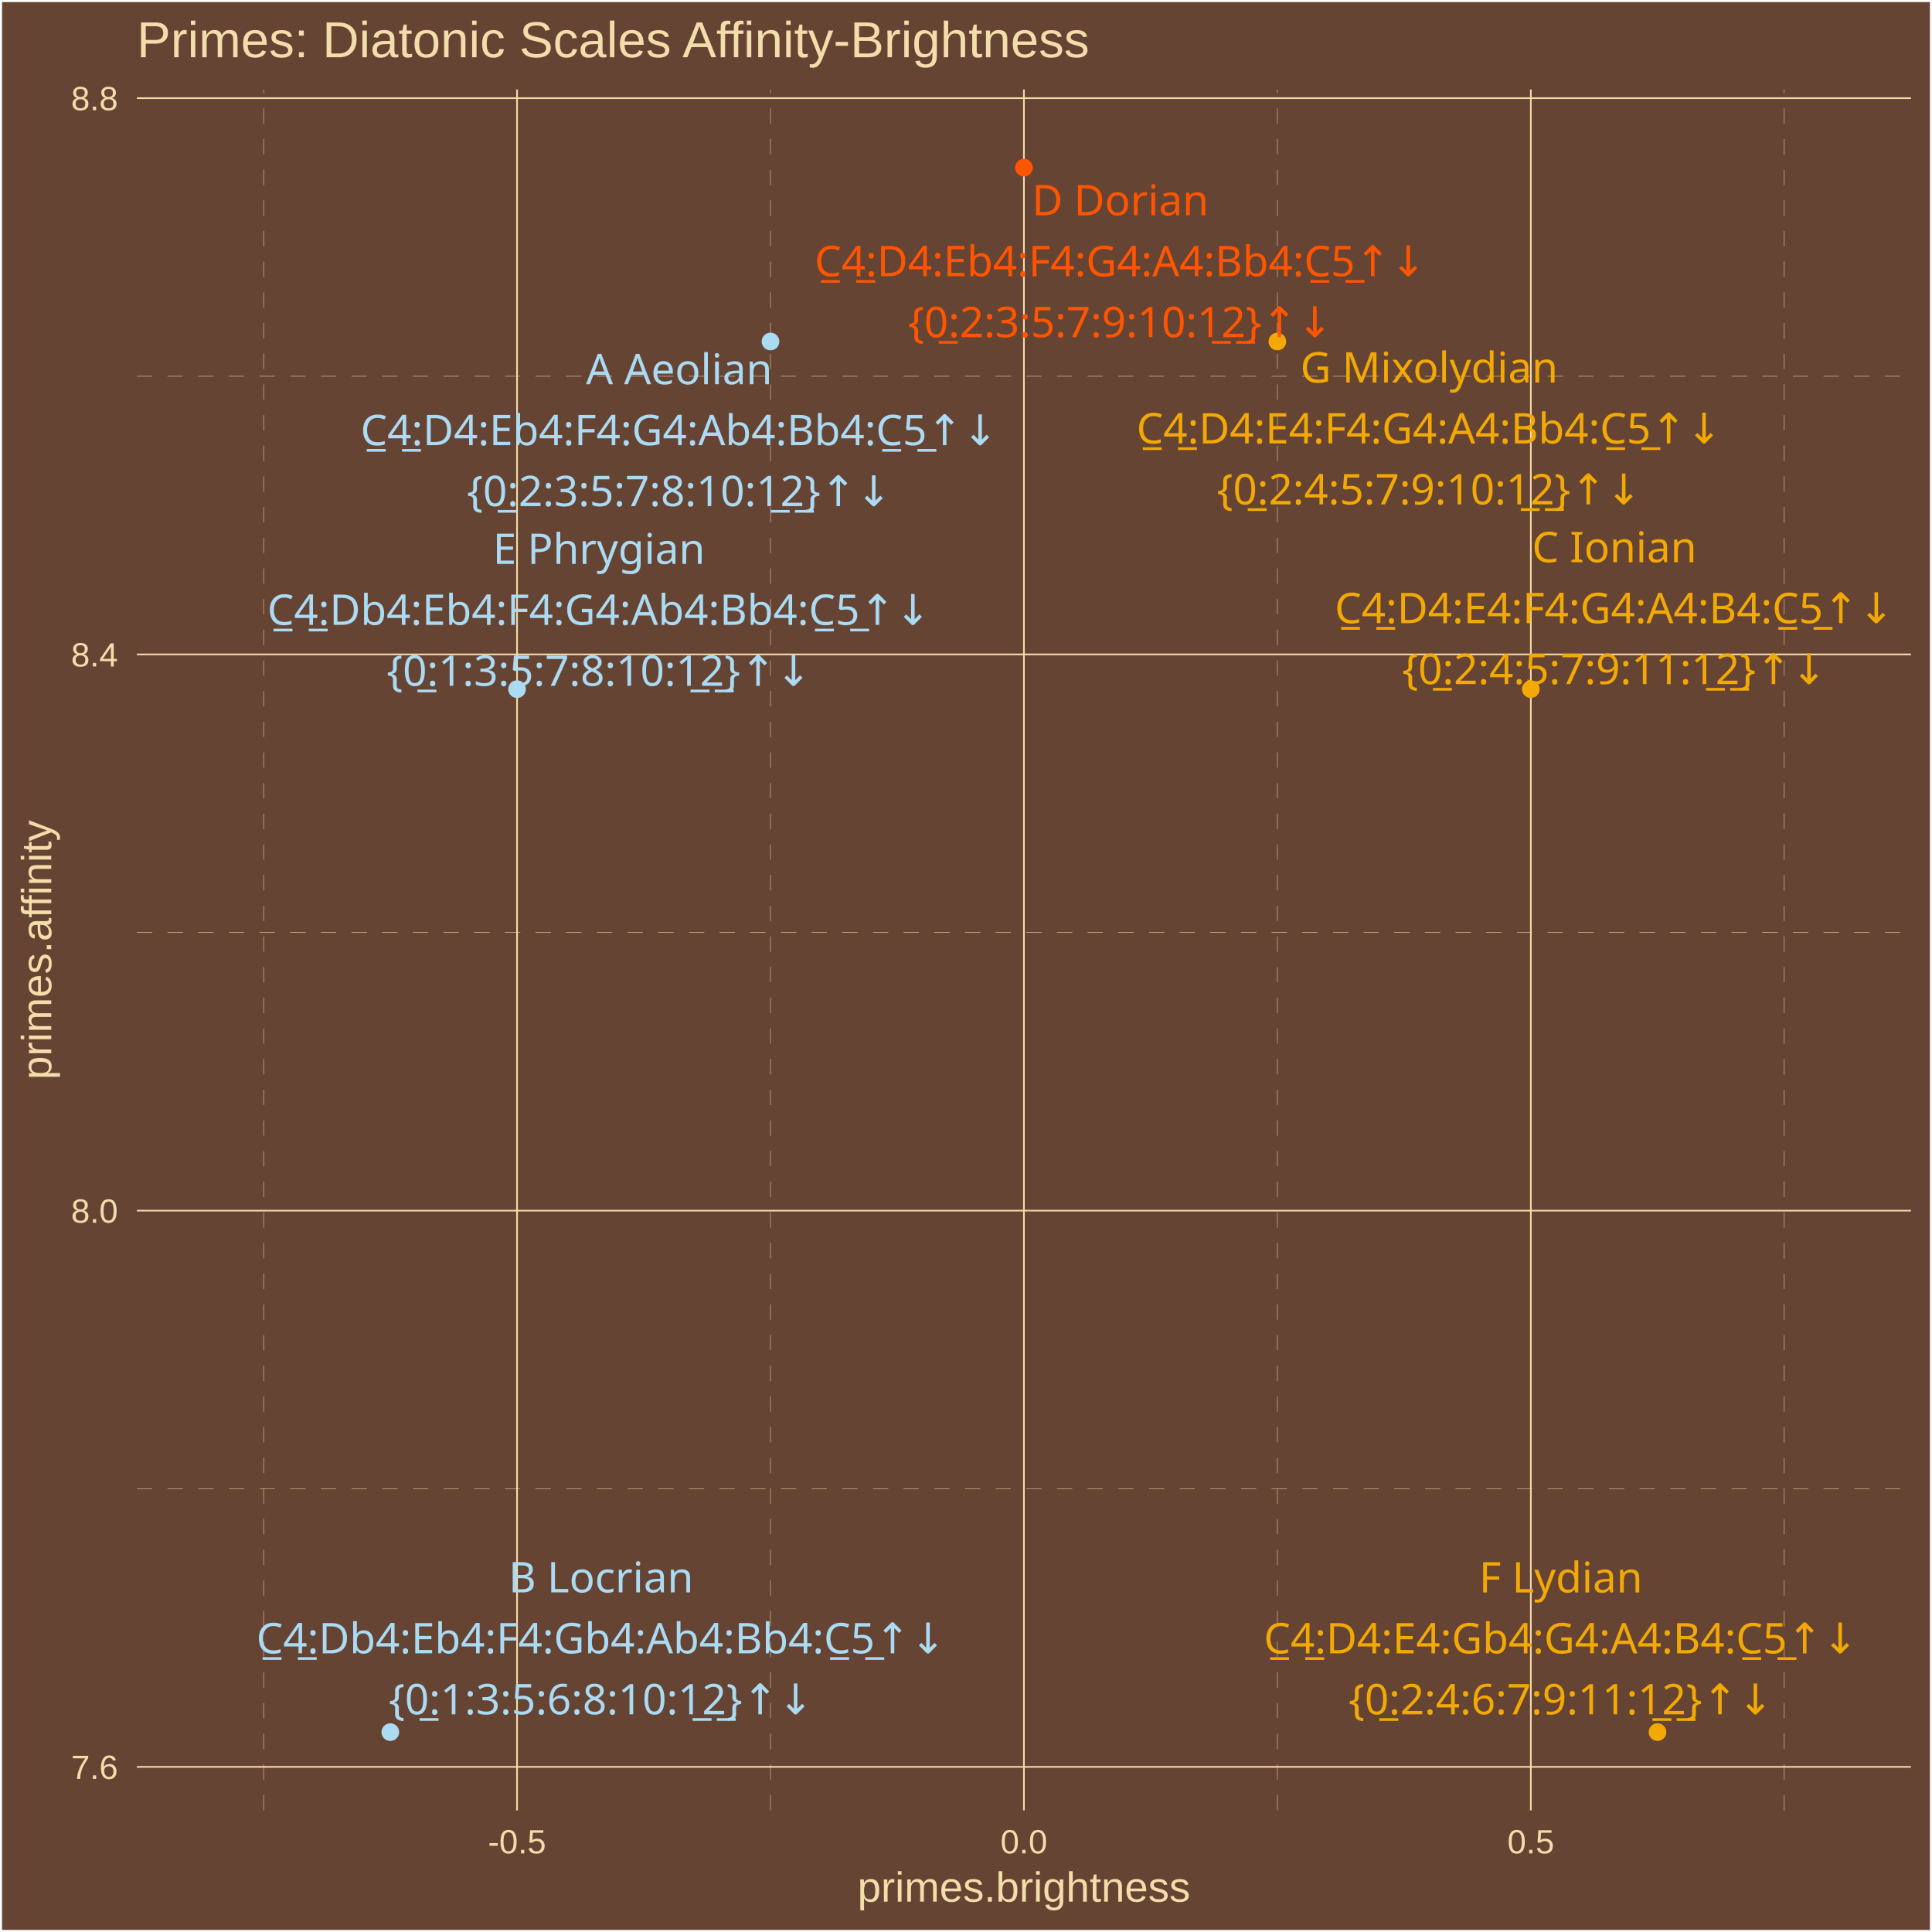
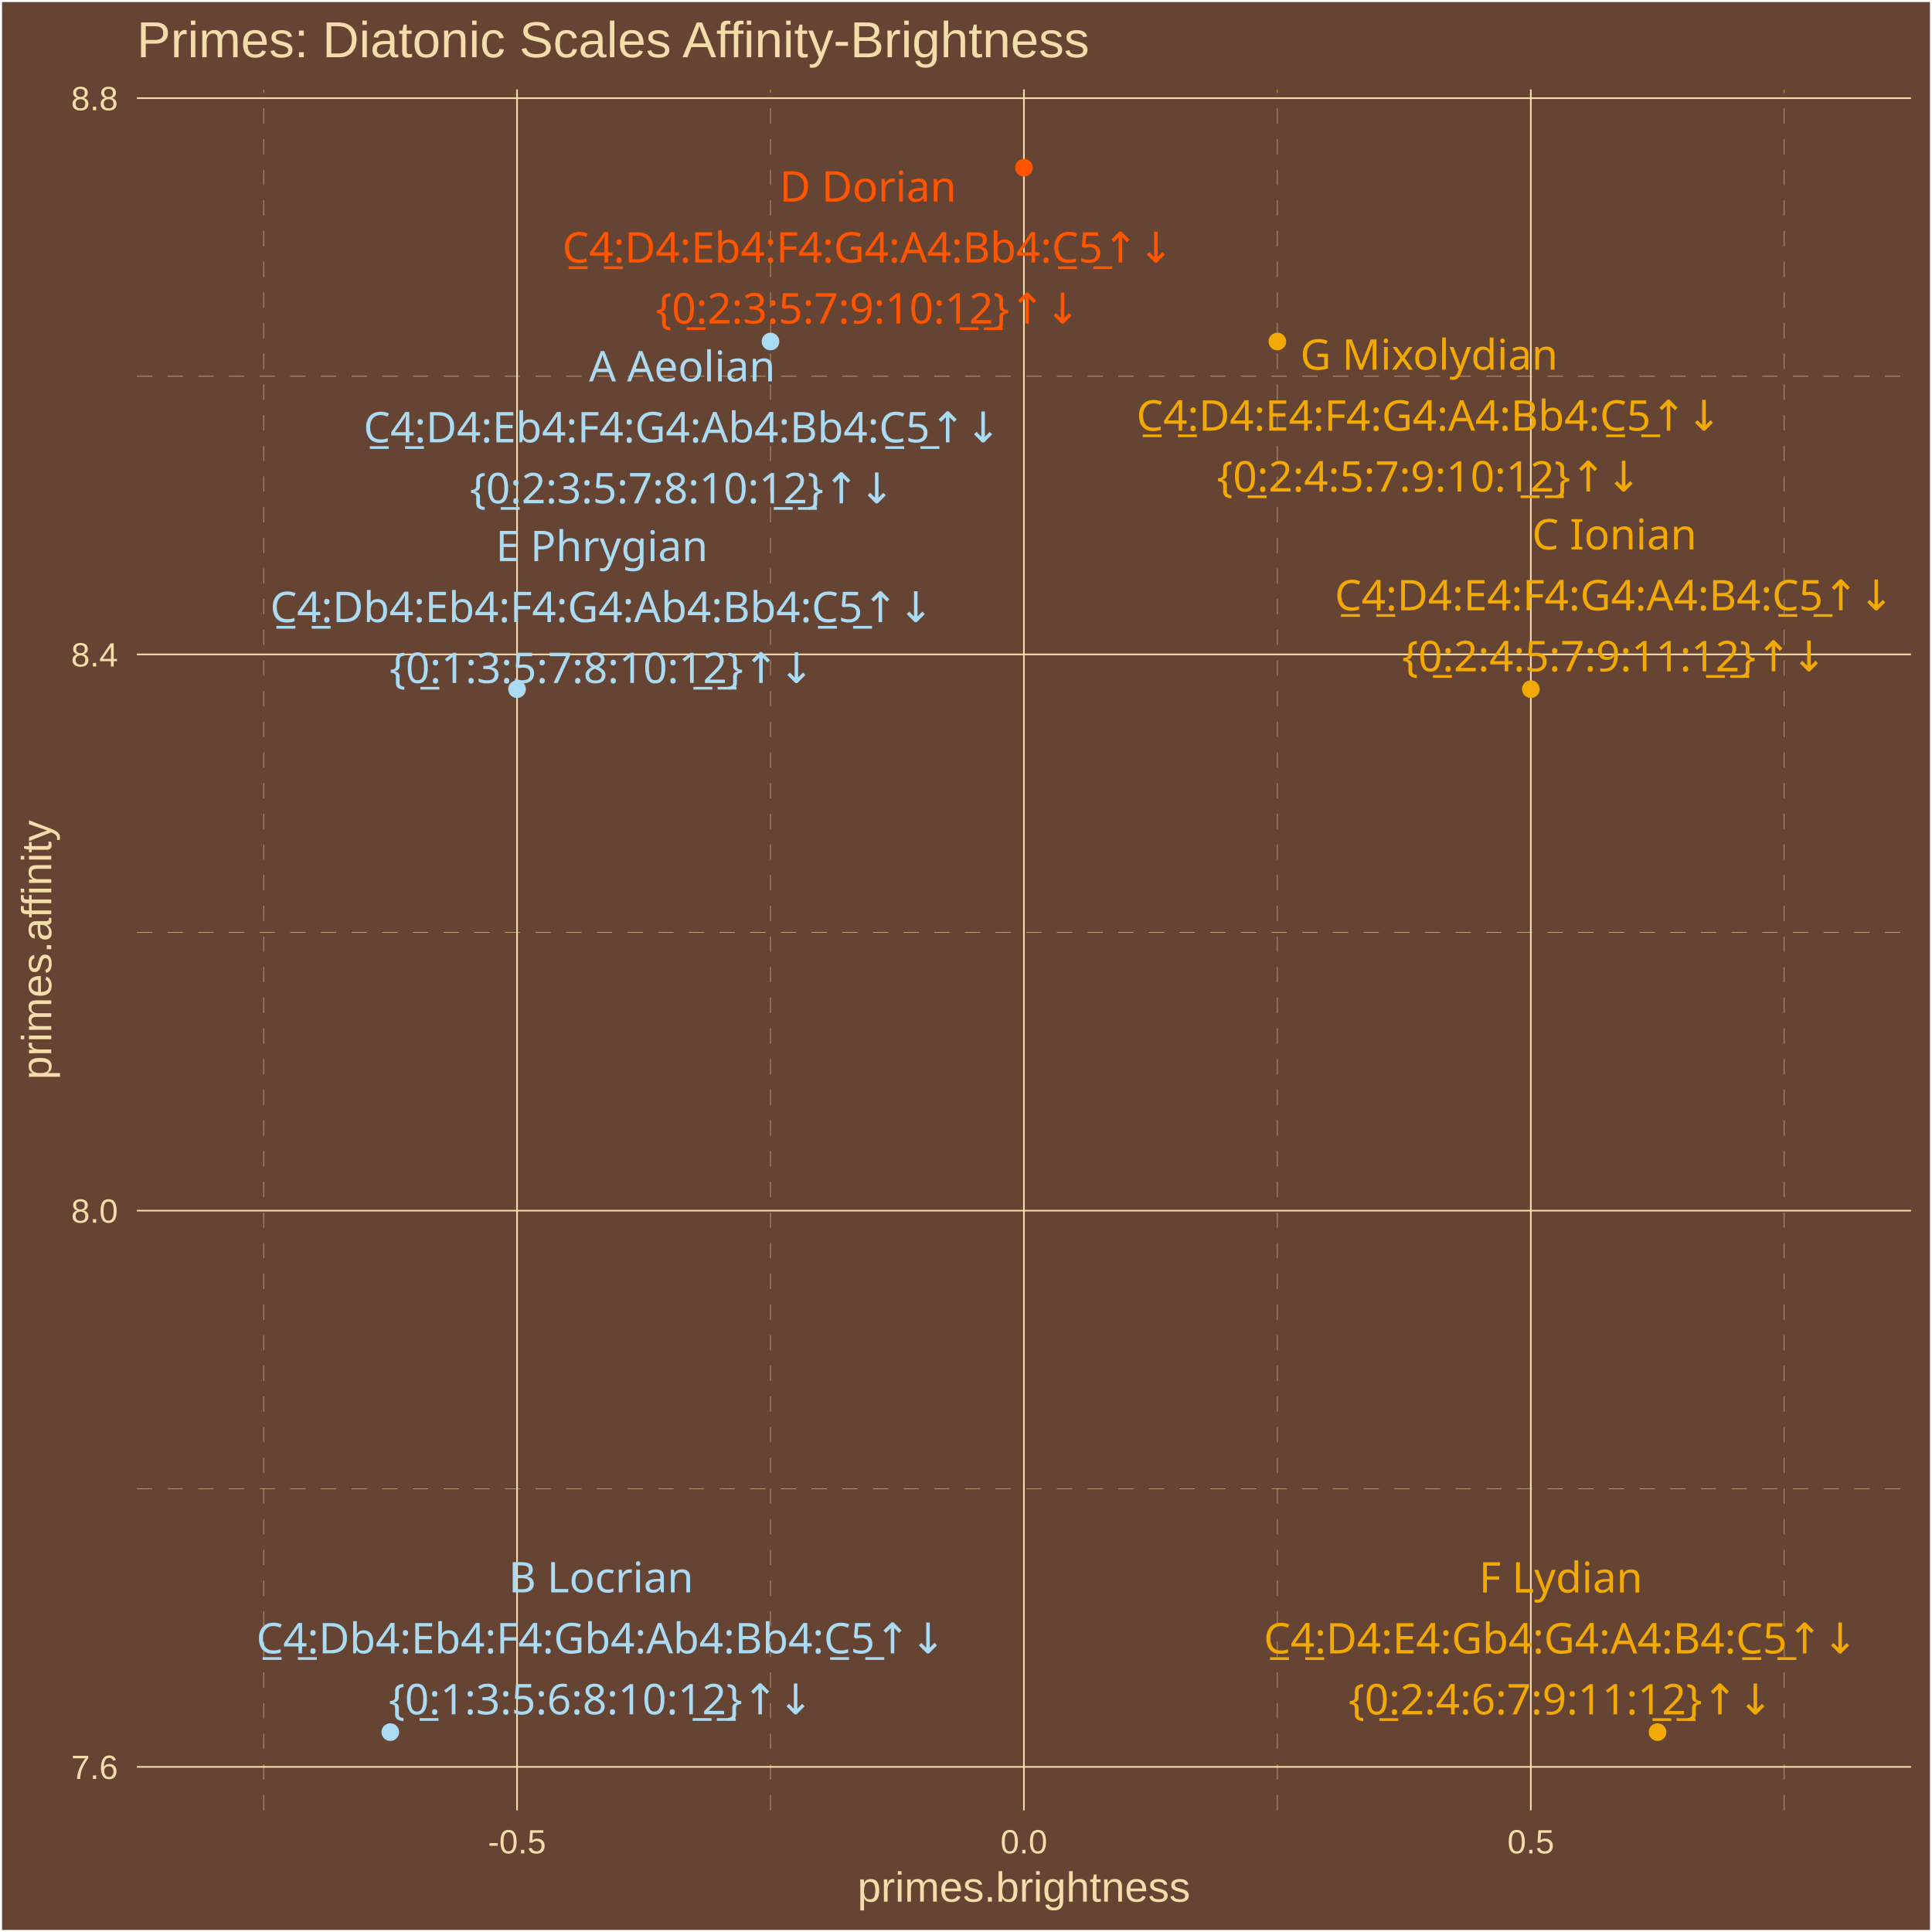
<svg xmlns="http://www.w3.org/2000/svg" class="svglite" width="504.00pt" height="504.00pt" viewBox="0 0 504.00 504.00">
  <defs>
    <style type="text/css">
    .svglite line, .svglite polyline, .svglite polygon, .svglite path, .svglite rect, .svglite circle {
      fill: none;
      stroke: #000000;
      stroke-linecap: round;
      stroke-linejoin: round;
      stroke-miterlimit: 10.00;
    }
    .svglite text {
      white-space: pre;
    }
  </style>
  </defs>
  <rect width="100%" height="100%" style="stroke: none; fill: #664433;" />
  <defs>
    <clipPath id="cpMC4wMHw1MDQuMDB8MC4wMHw1MDQuMDA=">
      <rect x="0.00" y="0.00" width="504.00" height="504.00" />
    </clipPath>
  </defs>
  <g clip-path="url(#cpMC4wMHw1MDQuMDB8MC4wMHw1MDQuMDA=)">
    <rect x="0.00" y="-0" width="504.00" height="504.00" style="stroke-width: 1.07; stroke: #FFFFFF; fill: #664433;" />
  </g>
  <defs>
    <clipPath id="cpMzUuNzF8NDk4LjUyfDIzLjM0fDQ3Mi4yNw==">
      <rect x="35.71" y="23.34" width="462.81" height="448.93" />
    </clipPath>
  </defs>
  <g clip-path="url(#cpMzUuNzF8NDk4LjUyfDIzLjM0fDQ3Mi4yNw==)">
    <rect x="35.71" y="23.34" width="462.81" height="448.93" style="stroke-width: 1.07; stroke: none; fill: #664433;" />
    <polyline points="35.71,388.38 498.52,388.38 " style="stroke-width: 0.11; stroke: #F3DDAB; stroke-dasharray: 4.00,4.00; stroke-linecap: butt;" />
    <polyline points="35.71,243.27 498.52,243.27 " style="stroke-width: 0.11; stroke: #F3DDAB; stroke-dasharray: 4.00,4.00; stroke-linecap: butt;" />
    <polyline points="35.71,98.16 498.52,98.16 " style="stroke-width: 0.11; stroke: #F3DDAB; stroke-dasharray: 4.00,4.00; stroke-linecap: butt;" />
    <polyline points="68.77,472.27 68.77,23.34 " style="stroke-width: 0.11; stroke: #F3DDAB; stroke-dasharray: 4.00,4.00; stroke-linecap: butt;" />
    <polyline points="201.00,472.27 201.00,23.34 " style="stroke-width: 0.11; stroke: #F3DDAB; stroke-dasharray: 4.00,4.00; stroke-linecap: butt;" />
    <polyline points="333.23,472.27 333.23,23.34 " style="stroke-width: 0.11; stroke: #F3DDAB; stroke-dasharray: 4.00,4.00; stroke-linecap: butt;" />
    <polyline points="465.46,472.27 465.46,23.34 " style="stroke-width: 0.11; stroke: #F3DDAB; stroke-dasharray: 4.00,4.00; stroke-linecap: butt;" />
    <polyline points="35.71,460.93 498.52,460.93 " style="stroke-width: 0.43; stroke: #F3DDAB; stroke-linecap: butt;" />
    <polyline points="35.71,315.82 498.52,315.82 " style="stroke-width: 0.43; stroke: #F3DDAB; stroke-linecap: butt;" />
    <polyline points="35.71,170.71 498.52,170.71 " style="stroke-width: 0.43; stroke: #F3DDAB; stroke-linecap: butt;" />
    <polyline points="35.71,25.60 498.52,25.60 " style="stroke-width: 0.43; stroke: #F3DDAB; stroke-linecap: butt;" />
    <polyline points="134.88,472.27 134.88,23.34 " style="stroke-width: 0.43; stroke: #F3DDAB; stroke-linecap: butt;" />
    <polyline points="267.11,472.27 267.11,23.34 " style="stroke-width: 0.43; stroke: #F3DDAB; stroke-linecap: butt;" />
    <polyline points="399.35,472.27 399.35,23.34 " style="stroke-width: 0.43; stroke: #F3DDAB; stroke-linecap: butt;" />
    <circle cx="101.82" cy="451.86" r="1.95" style="stroke-width: 0.71; stroke: #ABDAF3; fill: #ABDAF3;" />
    <circle cx="134.88" cy="179.78" r="1.95" style="stroke-width: 0.71; stroke: #ABDAF3; fill: #ABDAF3;" />
    <circle cx="201.00" cy="89.09" r="1.95" style="stroke-width: 0.71; stroke: #ABDAF3; fill: #ABDAF3;" />
    <circle cx="267.11" cy="43.74" r="1.95" style="stroke-width: 0.71; stroke: #FF5500; fill: #FF5500;" />
    <circle cx="333.23" cy="89.09" r="1.95" style="stroke-width: 0.71; stroke: #F3A904; fill: #F3A904;" />
    <circle cx="399.35" cy="179.78" r="1.95" style="stroke-width: 0.71; stroke: #F3A904; fill: #F3A904;" />
    <circle cx="432.40" cy="451.86" r="1.95" style="stroke-width: 0.71; stroke: #F3A904; fill: #F3A904;" />
    <text x="156.79" y="415.41" text-anchor="middle" style="font-size: 11.04px;fill: #ABDAF3; font-family: &quot;Arial Unicode MS&quot;;" textLength="46.60px" lengthAdjust="spacingAndGlyphs">B Locrian</text>
    <text x="156.79" y="431.31" text-anchor="middle" style="font-size: 11.04px;fill: #ABDAF3; font-family: &quot;Arial Unicode MS&quot;;" textLength="178.23px" lengthAdjust="spacingAndGlyphs">C̲4̲:Db4:Eb4:F4:Gb4:Ab4:Bb4:C̲5̲↑↓</text>
    <text x="156.79" y="447.21" text-anchor="middle" style="font-size: 11.04px;fill: #ABDAF3; font-family: &quot;Arial Unicode MS&quot;;" textLength="105.91px" lengthAdjust="spacingAndGlyphs">{0̲:1:3:5:6:8:10:1̲2̲}↑↓</text>
-     <text x="156.24" y="147.11" text-anchor="middle" style="font-size: 11.04px;fill: #ABDAF3; font-family: &quot;Arial Unicode MS&quot;;" textLength="53.96px" lengthAdjust="spacingAndGlyphs">E Phrygian</text>
-     <text x="156.24" y="163.01" text-anchor="middle" style="font-size: 11.04px;fill: #ABDAF3; font-family: &quot;Arial Unicode MS&quot;;" textLength="172.09px" lengthAdjust="spacingAndGlyphs">C̲4̲:Db4:Eb4:F4:G4:Ab4:Bb4:C̲5̲↑↓</text>
-     <text x="156.24" y="178.91" text-anchor="middle" style="font-size: 11.04px;fill: #ABDAF3; font-family: &quot;Arial Unicode MS&quot;;" textLength="105.91px" lengthAdjust="spacingAndGlyphs">{0̲:1:3:5:7:8:10:1̲2̲}↑↓</text>
-     <text x="177.17" y="100.24" text-anchor="middle" style="font-size: 11.04px;fill: #ABDAF3; font-family: &quot;Arial Unicode MS&quot;;" textLength="47.22px" lengthAdjust="spacingAndGlyphs">A Aeolian</text>
-     <text x="177.17" y="116.14" text-anchor="middle" style="font-size: 11.04px;fill: #ABDAF3; font-family: &quot;Arial Unicode MS&quot;;" textLength="165.96px" lengthAdjust="spacingAndGlyphs">C̲4̲:D4:Eb4:F4:G4:Ab4:Bb4:C̲5̲↑↓</text>
-     <text x="177.17" y="132.04" text-anchor="middle" style="font-size: 11.04px;fill: #ABDAF3; font-family: &quot;Arial Unicode MS&quot;;" textLength="105.91px" lengthAdjust="spacingAndGlyphs">{0̲:2:3:5:7:8:10:1̲2̲}↑↓</text>
-     <text x="292.25" y="56.17" text-anchor="middle" style="font-size: 11.04px;fill: #FF5500; font-family: &quot;Arial Unicode MS&quot;;" textLength="43.52px" lengthAdjust="spacingAndGlyphs">D Dorian</text>
-     <text x="292.25" y="72.06" text-anchor="middle" style="font-size: 11.04px;fill: #FF5500; font-family: &quot;Arial Unicode MS&quot;;" textLength="159.83px" lengthAdjust="spacingAndGlyphs">C̲4̲:D4:Eb4:F4:G4:A4:Bb4:C̲5̲↑↓</text>
-     <text x="292.25" y="87.96" text-anchor="middle" style="font-size: 11.04px;fill: #FF5500; font-family: &quot;Arial Unicode MS&quot;;" textLength="105.91px" lengthAdjust="spacingAndGlyphs">{0̲:2:3:5:7:9:10:1̲2̲}↑↓</text>
-     <text x="372.82" y="99.79" text-anchor="middle" style="font-size: 11.04px;fill: #F3A904; font-family: &quot;Arial Unicode MS&quot;;" textLength="63.75px" lengthAdjust="spacingAndGlyphs">G Mixolydian</text>
-     <text x="372.82" y="115.68" text-anchor="middle" style="font-size: 11.04px;fill: #F3A904; font-family: &quot;Arial Unicode MS&quot;;" textLength="153.69px" lengthAdjust="spacingAndGlyphs">C̲4̲:D4:E4:F4:G4:A4:Bb4:C̲5̲↑↓</text>
-     <text x="372.82" y="131.58" text-anchor="middle" style="font-size: 11.04px;fill: #F3A904; font-family: &quot;Arial Unicode MS&quot;;" textLength="105.91px" lengthAdjust="spacingAndGlyphs">{0̲:2:4:5:7:9:10:1̲2̲}↑↓</text>
-     <text x="421.14" y="146.67" text-anchor="middle" style="font-size: 11.04px;fill: #F3A904; font-family: &quot;Arial Unicode MS&quot;;" textLength="41.08px" lengthAdjust="spacingAndGlyphs">C Ionian</text>
-     <text x="421.14" y="162.57" text-anchor="middle" style="font-size: 11.04px;fill: #F3A904; font-family: &quot;Arial Unicode MS&quot;;" textLength="147.56px" lengthAdjust="spacingAndGlyphs">C̲4̲:D4:E4:F4:G4:A4:B4:C̲5̲↑↓</text>
-     <text x="421.14" y="178.46" text-anchor="middle" style="font-size: 11.04px;fill: #F3A904; font-family: &quot;Arial Unicode MS&quot;;" textLength="105.91px" lengthAdjust="spacingAndGlyphs">{0̲:2:4:5:7:9:11:1̲2̲}↑↓</text>
-     <text x="407.17" y="415.43" text-anchor="middle" style="font-size: 11.04px;fill: #F3A904; font-family: &quot;Arial Unicode MS&quot;;" textLength="42.31px" lengthAdjust="spacingAndGlyphs">F Lydian</text>
-     <text x="407.17" y="431.32" text-anchor="middle" style="font-size: 11.04px;fill: #F3A904; font-family: &quot;Arial Unicode MS&quot;;" textLength="155.53px" lengthAdjust="spacingAndGlyphs">C̲4̲:D4:E4:Gb4:G4:A4:B4:C̲5̲↑↓</text>
-     <text x="407.17" y="447.22" text-anchor="middle" style="font-size: 11.04px;fill: #F3A904; font-family: &quot;Arial Unicode MS&quot;;" textLength="105.91px" lengthAdjust="spacingAndGlyphs">{0̲:2:4:6:7:9:11:1̲2̲}↑↓</text>
+     <text x="157.00" y="146.39" text-anchor="middle" style="font-size: 11.04px;fill: #ABDAF3; font-family: &quot;Arial Unicode MS&quot;;" textLength="53.96px" lengthAdjust="spacingAndGlyphs">E Phrygian</text>
+     <text x="157.00" y="162.29" text-anchor="middle" style="font-size: 11.04px;fill: #ABDAF3; font-family: &quot;Arial Unicode MS&quot;;" textLength="172.09px" lengthAdjust="spacingAndGlyphs">C̲4̲:Db4:Eb4:F4:G4:Ab4:Bb4:C̲5̲↑↓</text>
+     <text x="157.00" y="178.18" text-anchor="middle" style="font-size: 11.04px;fill: #ABDAF3; font-family: &quot;Arial Unicode MS&quot;;" textLength="105.91px" lengthAdjust="spacingAndGlyphs">{0̲:1:3:5:7:8:10:1̲2̲}↑↓</text>
+     <text x="177.96" y="99.50" text-anchor="middle" style="font-size: 11.04px;fill: #ABDAF3; font-family: &quot;Arial Unicode MS&quot;;" textLength="47.22px" lengthAdjust="spacingAndGlyphs">A Aeolian</text>
+     <text x="177.96" y="115.40" text-anchor="middle" style="font-size: 11.04px;fill: #ABDAF3; font-family: &quot;Arial Unicode MS&quot;;" textLength="165.96px" lengthAdjust="spacingAndGlyphs">C̲4̲:D4:Eb4:F4:G4:Ab4:Bb4:C̲5̲↑↓</text>
+     <text x="177.96" y="131.29" text-anchor="middle" style="font-size: 11.04px;fill: #ABDAF3; font-family: &quot;Arial Unicode MS&quot;;" textLength="105.91px" lengthAdjust="spacingAndGlyphs">{0̲:2:3:5:7:8:10:1̲2̲}↑↓</text>
+     <text x="226.43" y="52.59" text-anchor="middle" style="font-size: 11.04px;fill: #FF5500; font-family: &quot;Arial Unicode MS&quot;;" textLength="43.52px" lengthAdjust="spacingAndGlyphs">D Dorian</text>
+     <text x="226.43" y="68.49" text-anchor="middle" style="font-size: 11.04px;fill: #FF5500; font-family: &quot;Arial Unicode MS&quot;;" textLength="159.83px" lengthAdjust="spacingAndGlyphs">C̲4̲:D4:Eb4:F4:G4:A4:Bb4:C̲5̲↑↓</text>
+     <text x="226.43" y="84.39" text-anchor="middle" style="font-size: 11.04px;fill: #FF5500; font-family: &quot;Arial Unicode MS&quot;;" textLength="105.91px" lengthAdjust="spacingAndGlyphs">{0̲:2:3:5:7:9:10:1̲2̲}↑↓</text>
+     <text x="372.80" y="96.44" text-anchor="middle" style="font-size: 11.04px;fill: #F3A904; font-family: &quot;Arial Unicode MS&quot;;" textLength="63.75px" lengthAdjust="spacingAndGlyphs">G Mixolydian</text>
+     <text x="372.80" y="112.34" text-anchor="middle" style="font-size: 11.04px;fill: #F3A904; font-family: &quot;Arial Unicode MS&quot;;" textLength="153.69px" lengthAdjust="spacingAndGlyphs">C̲4̲:D4:E4:F4:G4:A4:Bb4:C̲5̲↑↓</text>
+     <text x="372.80" y="128.23" text-anchor="middle" style="font-size: 11.04px;fill: #F3A904; font-family: &quot;Arial Unicode MS&quot;;" textLength="105.91px" lengthAdjust="spacingAndGlyphs">{0̲:2:4:5:7:9:10:1̲2̲}↑↓</text>
+     <text x="421.14" y="143.33" text-anchor="middle" style="font-size: 11.04px;fill: #F3A904; font-family: &quot;Arial Unicode MS&quot;;" textLength="41.08px" lengthAdjust="spacingAndGlyphs">C Ionian</text>
+     <text x="421.14" y="159.22" text-anchor="middle" style="font-size: 11.04px;fill: #F3A904; font-family: &quot;Arial Unicode MS&quot;;" textLength="147.56px" lengthAdjust="spacingAndGlyphs">C̲4̲:D4:E4:F4:G4:A4:B4:C̲5̲↑↓</text>
+     <text x="421.14" y="175.12" text-anchor="middle" style="font-size: 11.04px;fill: #F3A904; font-family: &quot;Arial Unicode MS&quot;;" textLength="105.91px" lengthAdjust="spacingAndGlyphs">{0̲:2:4:5:7:9:11:1̲2̲}↑↓</text>
+     <text x="407.16" y="415.44" text-anchor="middle" style="font-size: 11.04px;fill: #F3A904; font-family: &quot;Arial Unicode MS&quot;;" textLength="42.31px" lengthAdjust="spacingAndGlyphs">F Lydian</text>
+     <text x="407.16" y="431.33" text-anchor="middle" style="font-size: 11.04px;fill: #F3A904; font-family: &quot;Arial Unicode MS&quot;;" textLength="155.53px" lengthAdjust="spacingAndGlyphs">C̲4̲:D4:E4:Gb4:G4:A4:B4:C̲5̲↑↓</text>
+     <text x="407.16" y="447.23" text-anchor="middle" style="font-size: 11.04px;fill: #F3A904; font-family: &quot;Arial Unicode MS&quot;;" textLength="105.91px" lengthAdjust="spacingAndGlyphs">{0̲:2:4:6:7:9:11:1̲2̲}↑↓</text>
  </g>
  <g clip-path="url(#cpMC4wMHw1MDQuMDB8MC4wMHw1MDQuMDA=)">
    <text x="30.78" y="464.08" text-anchor="end" style="font-size: 8.80px;fill: #F3DDAB; font-family: &quot;Arial&quot;;" textLength="12.23px" lengthAdjust="spacingAndGlyphs">7.6</text>
    <text x="30.78" y="318.97" text-anchor="end" style="font-size: 8.80px;fill: #F3DDAB; font-family: &quot;Arial&quot;;" textLength="12.23px" lengthAdjust="spacingAndGlyphs">8.0</text>
    <text x="30.78" y="173.87" text-anchor="end" style="font-size: 8.80px;fill: #F3DDAB; font-family: &quot;Arial&quot;;" textLength="12.23px" lengthAdjust="spacingAndGlyphs">8.4</text>
    <text x="30.78" y="28.76" text-anchor="end" style="font-size: 8.80px;fill: #F3DDAB; font-family: &quot;Arial&quot;;" textLength="12.23px" lengthAdjust="spacingAndGlyphs">8.8</text>
    <text x="134.88" y="483.50" text-anchor="middle" style="font-size: 8.80px;fill: #F3DDAB; font-family: &quot;Arial&quot;;" textLength="15.16px" lengthAdjust="spacingAndGlyphs">-0.5</text>
    <text x="267.11" y="483.50" text-anchor="middle" style="font-size: 8.80px;fill: #F3DDAB; font-family: &quot;Arial&quot;;" textLength="12.23px" lengthAdjust="spacingAndGlyphs">0.0</text>
    <text x="399.35" y="483.50" text-anchor="middle" style="font-size: 8.80px;fill: #F3DDAB; font-family: &quot;Arial&quot;;" textLength="12.23px" lengthAdjust="spacingAndGlyphs">0.5</text>
    <text x="267.11" y="496.09" text-anchor="middle" style="font-size: 11.00px;fill: #F3DDAB; font-family: &quot;Arial&quot;;" textLength="86.82px" lengthAdjust="spacingAndGlyphs">primes.brightness</text>
    <text transform="translate(13.37,247.80) rotate(-90)" text-anchor="middle" style="font-size: 11.00px;fill: #F3DDAB; font-family: &quot;Arial&quot;;" textLength="67.85px" lengthAdjust="spacingAndGlyphs">primes.affinity</text>
    <text x="35.71" y="14.94" style="font-size: 13.20px;fill: #F3DDAB; font-family: &quot;Arial&quot;;" textLength="249.25px" lengthAdjust="spacingAndGlyphs">Primes: Diatonic Scales Affinity-Brightness</text>
  </g>
</svg>
